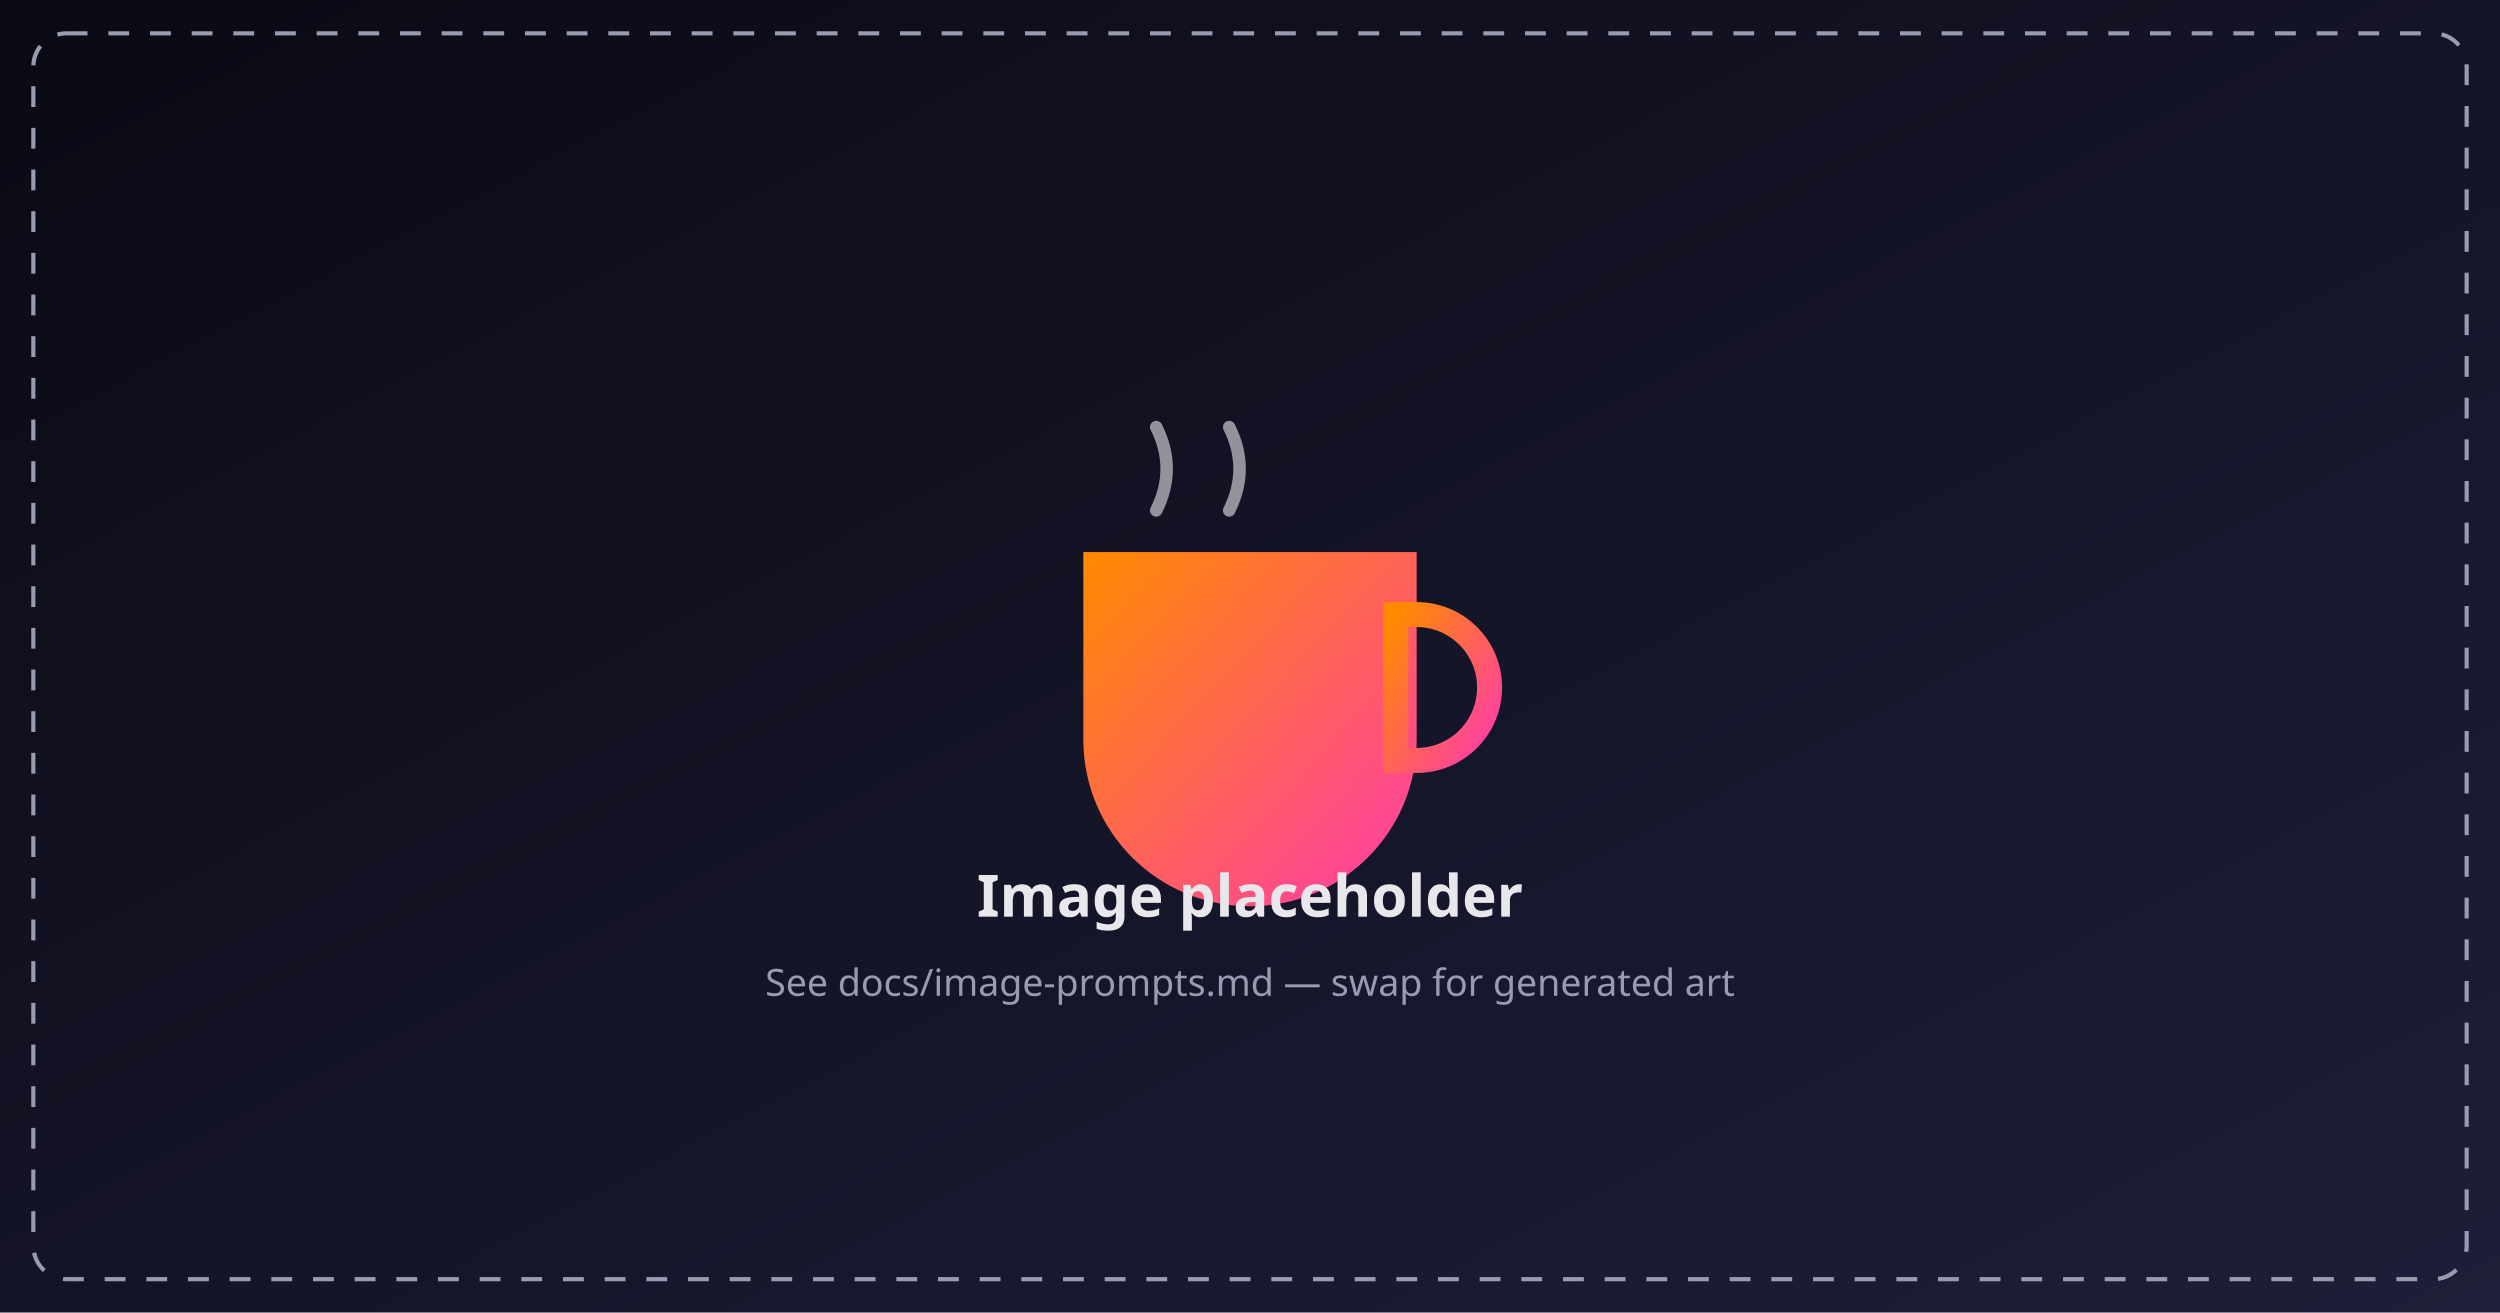
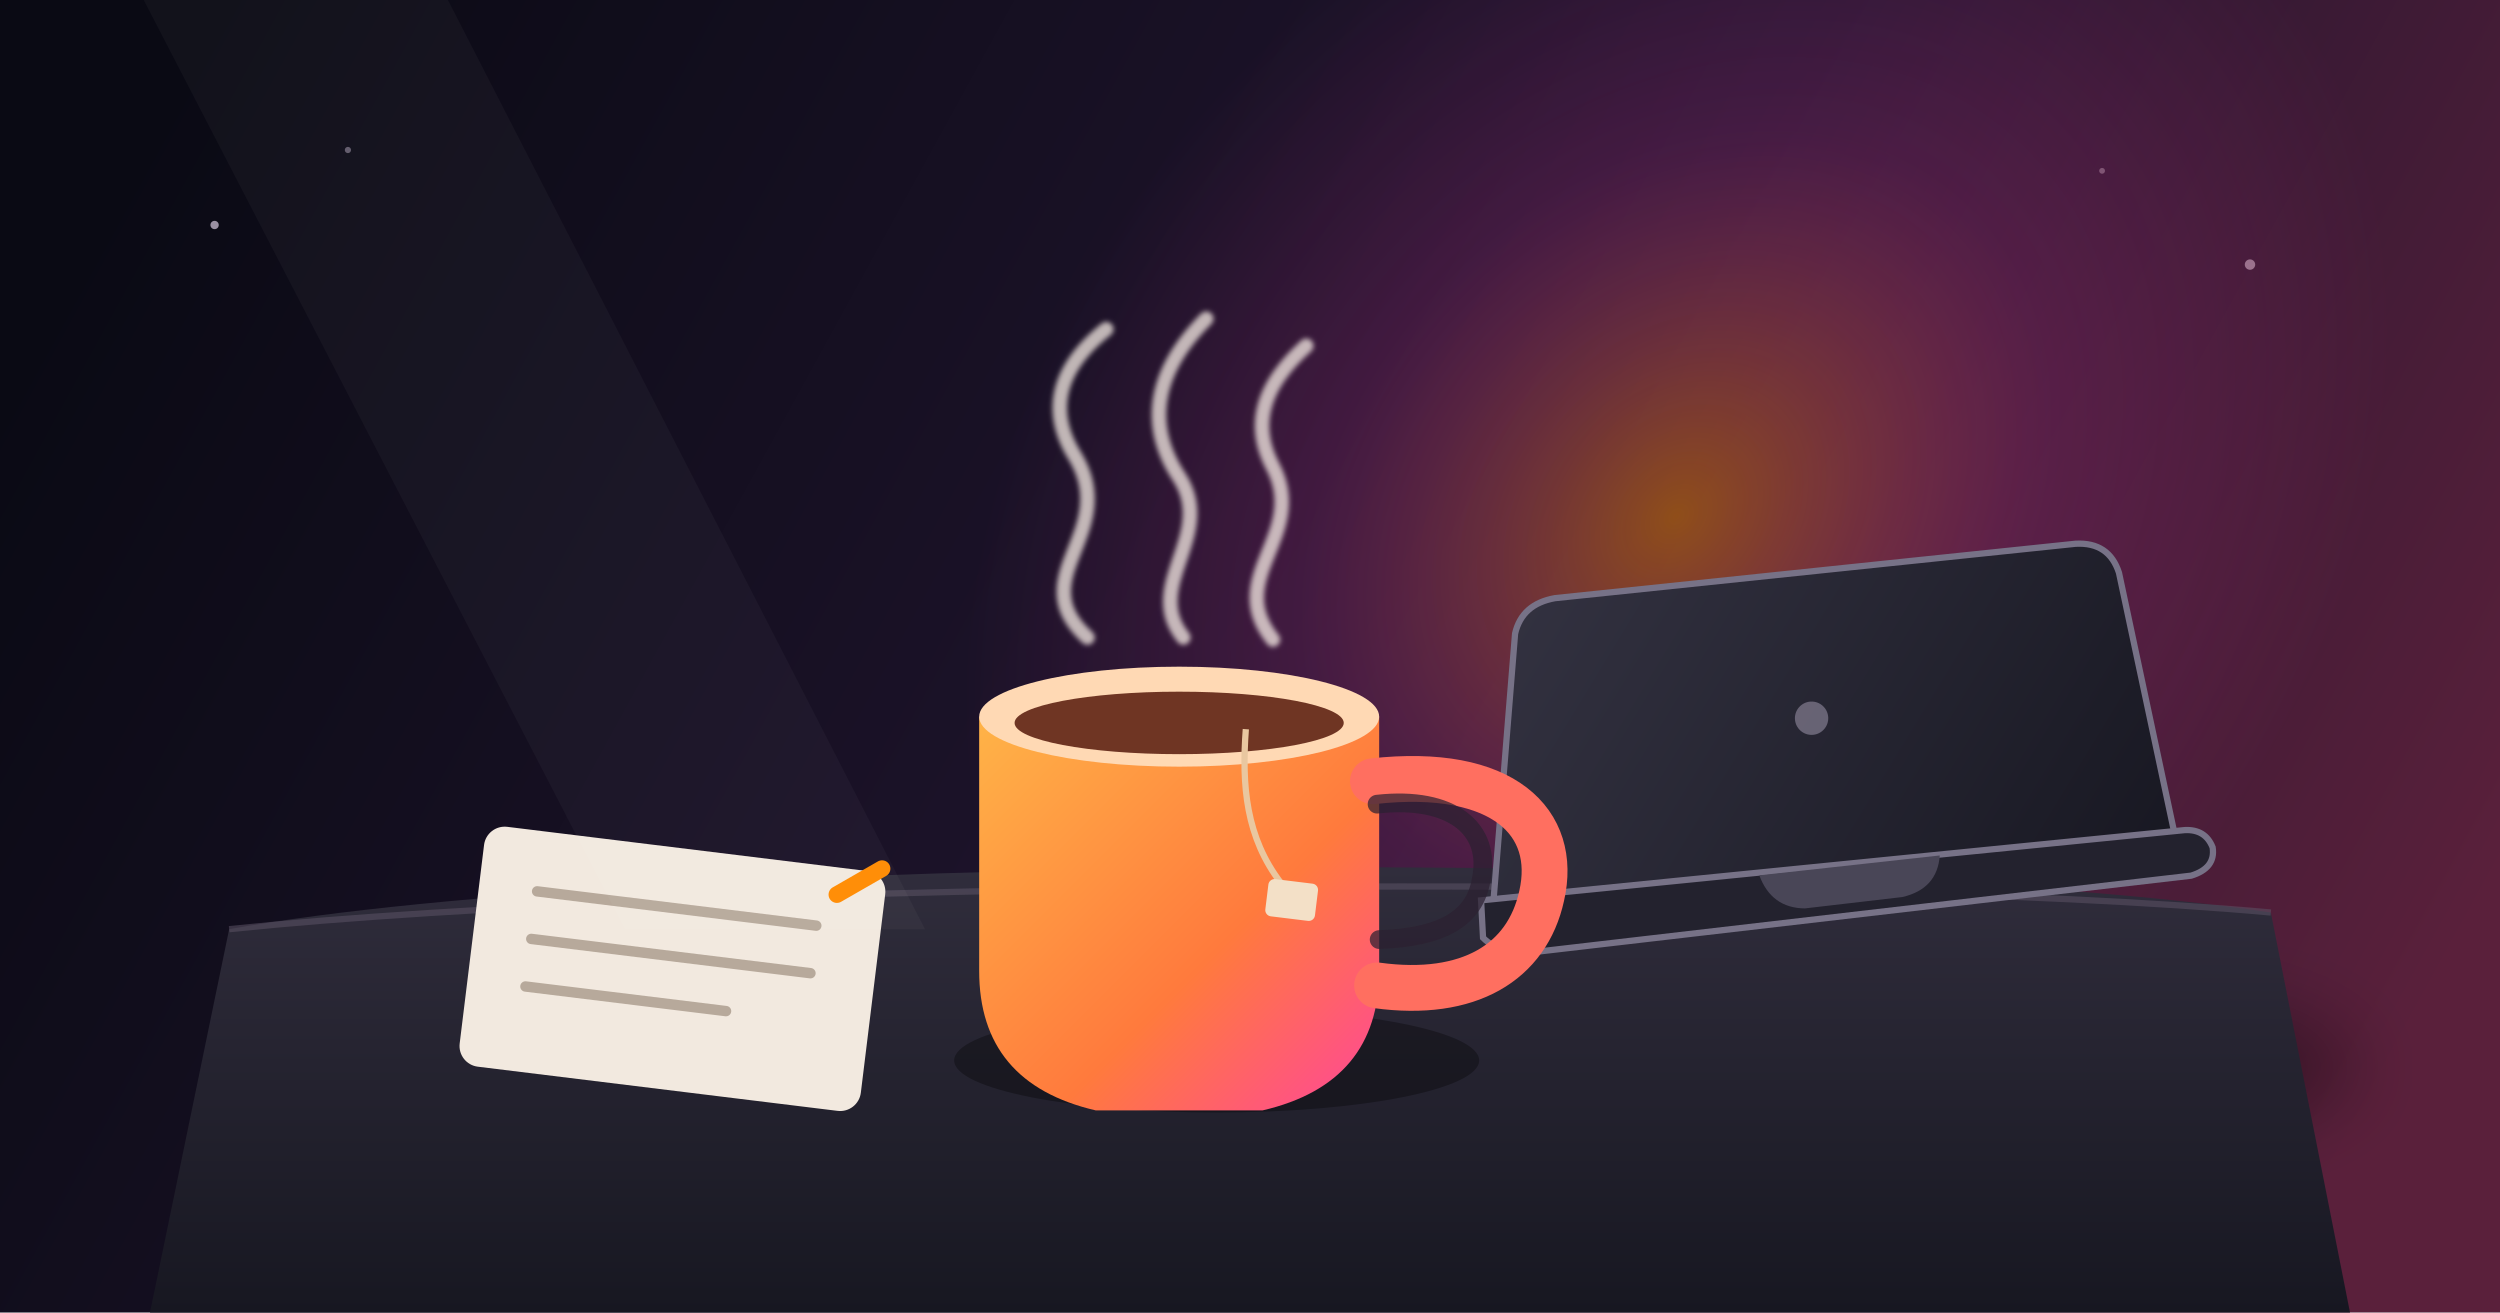
- <svg xmlns="http://www.w3.org/2000/svg" viewBox="0 0 1200 630" width="1200" height="630" role="img" aria-label="Placeholder illustration: a mug of tea. Real art pending.">
+ <svg xmlns="http://www.w3.org/2000/svg" viewBox="0 0 1200 630" width="1200" height="630">
  <defs>
-     <linearGradient id="bg" x1="0%" y1="0%" x2="100%" y2="100%">
-       <stop offset="0%" stop-color="#0a0a14" />
-       <stop offset="100%" stop-color="#1e1e3a" />
+     <linearGradient id="bg" x1="80" y1="40" x2="1100" y2="600" gradientUnits="userSpaceOnUse">
+       <stop offset="0" stop-color="#0a0a14" />
+       <stop offset="0.58" stop-color="#21152f" />
+       <stop offset="1" stop-color="#5a203b" />
    </linearGradient>
-     <linearGradient id="mug" x1="0%" y1="0%" x2="100%" y2="100%">
-       <stop offset="0%" stop-color="#ff8a00" />
-       <stop offset="100%" stop-color="#ff3cac" />
+     <radialGradient id="glow" cx="0" cy="0" r="1" gradientTransform="translate(805 248) rotate(132) scale(390 300)" gradientUnits="userSpaceOnUse">
+       <stop stop-color="#ff8a00" stop-opacity=".48" />
+       <stop offset=".52" stop-color="#ff3cac" stop-opacity=".16" />
+       <stop offset="1" stop-color="#ff3cac" stop-opacity="0" />
+     </radialGradient>
+     <linearGradient id="desk" x1="0" y1="0" x2="0" y2="1">
+       <stop offset="0" stop-color="#302d3c" />
+       <stop offset="1" stop-color="#171721" />
    </linearGradient>
+     <linearGradient id="mug" x1="485" y1="330" x2="690" y2="535" gradientUnits="userSpaceOnUse">
+       <stop stop-color="#ffb347" />
+       <stop offset=".55" stop-color="#ff7a3d" />
+       <stop offset="1" stop-color="#ff3cac" />
+     </linearGradient>
+     <linearGradient id="laptop" x1="730" y1="250" x2="1030" y2="455" gradientUnits="userSpaceOnUse">
+       <stop stop-color="#343342" />
+       <stop offset="1" stop-color="#171721" />
+     </linearGradient>
+     <filter id="shadow" x="-30%" y="-30%" width="160%" height="180%">
+       <feGaussianBlur stdDeviation="18" />
+     </filter>
+     <filter id="steamBlur" x="-60%" y="-30%" width="220%" height="180%">
+       <feGaussianBlur stdDeviation="1.2" />
+     </filter>
  </defs>
  <rect width="1200" height="630" fill="url(#bg)" />
-   <rect x="16" y="16" width="1168" height="598" rx="16" fill="none" stroke="#9a9ab0" stroke-width="2" stroke-dasharray="10 10" />
-   <g transform="translate(480,205)">
-     <path d="M40 60 h160 v90 a80 80 0 0 1-160 0 z" fill="url(#mug)" />
-     <path d="M200 90 a35 35 0 0 1 0 70 h-10 v-70 z" fill="none" stroke="url(#mug)" stroke-width="12" />
-     <path d="M75 40 q10 -20 0 -40" fill="none" stroke="#e8e8ec" stroke-width="6" stroke-linecap="round" opacity="0.6" />
-     <path d="M110 40 q10 -20 0 -40" fill="none" stroke="#e8e8ec" stroke-width="6" stroke-linecap="round" opacity="0.6" />
+   <rect width="1200" height="630" fill="url(#glow)" />
+   <circle cx="103" cy="108" r="2" fill="#f8e9ff" opacity=".6" />
+   <circle cx="167" cy="72" r="1.5" fill="#f8e9ff" opacity=".35" />
+   <circle cx="1080" cy="127" r="2.5" fill="#ffd9ef" opacity=".45" />
+   <circle cx="1009" cy="82" r="1.4" fill="#ffd9ef" opacity=".3" />
+   <ellipse cx="690" cy="512" rx="440" ry="58" fill="#000" opacity=".34" filter="url(#shadow)" />
+   <path d="M110 446 C310 410 875 406 1090 438 L1128 630 H72 Z" fill="url(#desk)" />
+   <path d="M110 446 C330 423 870 418 1090 438" fill="none" stroke="#5b5265" stroke-width="3" opacity=".55" />
+   <g transform="rotate(-3 885 391)">
+     <path d="M732 296 Q736 282 752 280 L1003 267 Q1019 267 1023 282 L1043 408 L715 423 Z" fill="url(#laptop)" stroke="#777287" stroke-width="3" />
+     <path d="M709 423 L1048 407 Q1058 407 1061 416 Q1062 426 1050 429 L735 449 Q717 450 709 441 Z" fill="#23222e" stroke="#777287" stroke-width="3" />
+     <path d="M843 418 L930 413 Q928 429 911 432 L864 435 Q848 434 843 418 Z" fill="#494657" />
+     <circle cx="872" cy="344" r="8" fill="#9c95aa" opacity=".55" />
  </g>
-   <text x="600" y="440" text-anchor="middle" font-family="sans-serif" font-size="28" font-weight="700" fill="#e8e8ec">Image placeholder</text>
-   <text x="600" y="478" text-anchor="middle" font-family="sans-serif" font-size="18" fill="#9a9ab0">See docs/image-prompts.md — swap for generated art</text>
+   <g>
+     <ellipse cx="584" cy="509" rx="126" ry="25" fill="#000" opacity=".32" />
+     <path d="M470 344 H662 V466 Q662 520 606 533 H526 Q470 520 470 466 Z" fill="url(#mug)" />
+     <ellipse cx="566" cy="344" rx="96" ry="24" fill="#ffd9b4" />
+     <ellipse cx="566" cy="347" rx="79" ry="15" fill="#6f3523" />
+     <path d="M659 375 C722 368 748 395 740 430 C733 462 705 479 661 473" fill="none" stroke="#ff6f60" stroke-width="22" stroke-linecap="round" />
+     <path d="M661 386 C697 382 716 398 711 422 C708 441 692 450 662 451" fill="none" stroke="#2b2030" stroke-width="9" stroke-linecap="round" opacity=".72" />
+     <path d="M598 350 C596 377 598 402 615 424" fill="none" stroke="#e9c7a0" stroke-width="3" />
+     <rect x="608" y="423" width="24" height="18" rx="3" fill="#f3e0c7" transform="rotate(7 620 432)" />
+   </g>
+   <g fill="none" stroke="#fff5ec" stroke-width="7" stroke-linecap="round" opacity=".72" filter="url(#steamBlur)">
+     <path d="M522 306 C490 277 538 256 516 219 C503 198 507 177 531 158" />
+     <path d="M568 306 C548 281 584 257 566 229 C549 203 555 177 579 153" />
+     <path d="M611 307 C587 277 628 257 611 224 C600 203 607 184 627 166" />
+   </g>
+   <g transform="rotate(7 323 455)">
+     <rect x="227" y="407" width="194" height="116" rx="10" fill="#f2e9df" />
+     <path d="M255 436 H390 M255 459 H390 M255 482 H352" stroke="#b7a99b" stroke-width="5" stroke-linecap="round" />
+     <path d="M398 420 L418 405" stroke="#ff8a00" stroke-width="8" stroke-linecap="round" />
+   </g>
+   <path d="M69 0 H215 L444 446 H300 Z" fill="#ffffff" opacity=".035" />
</svg>
